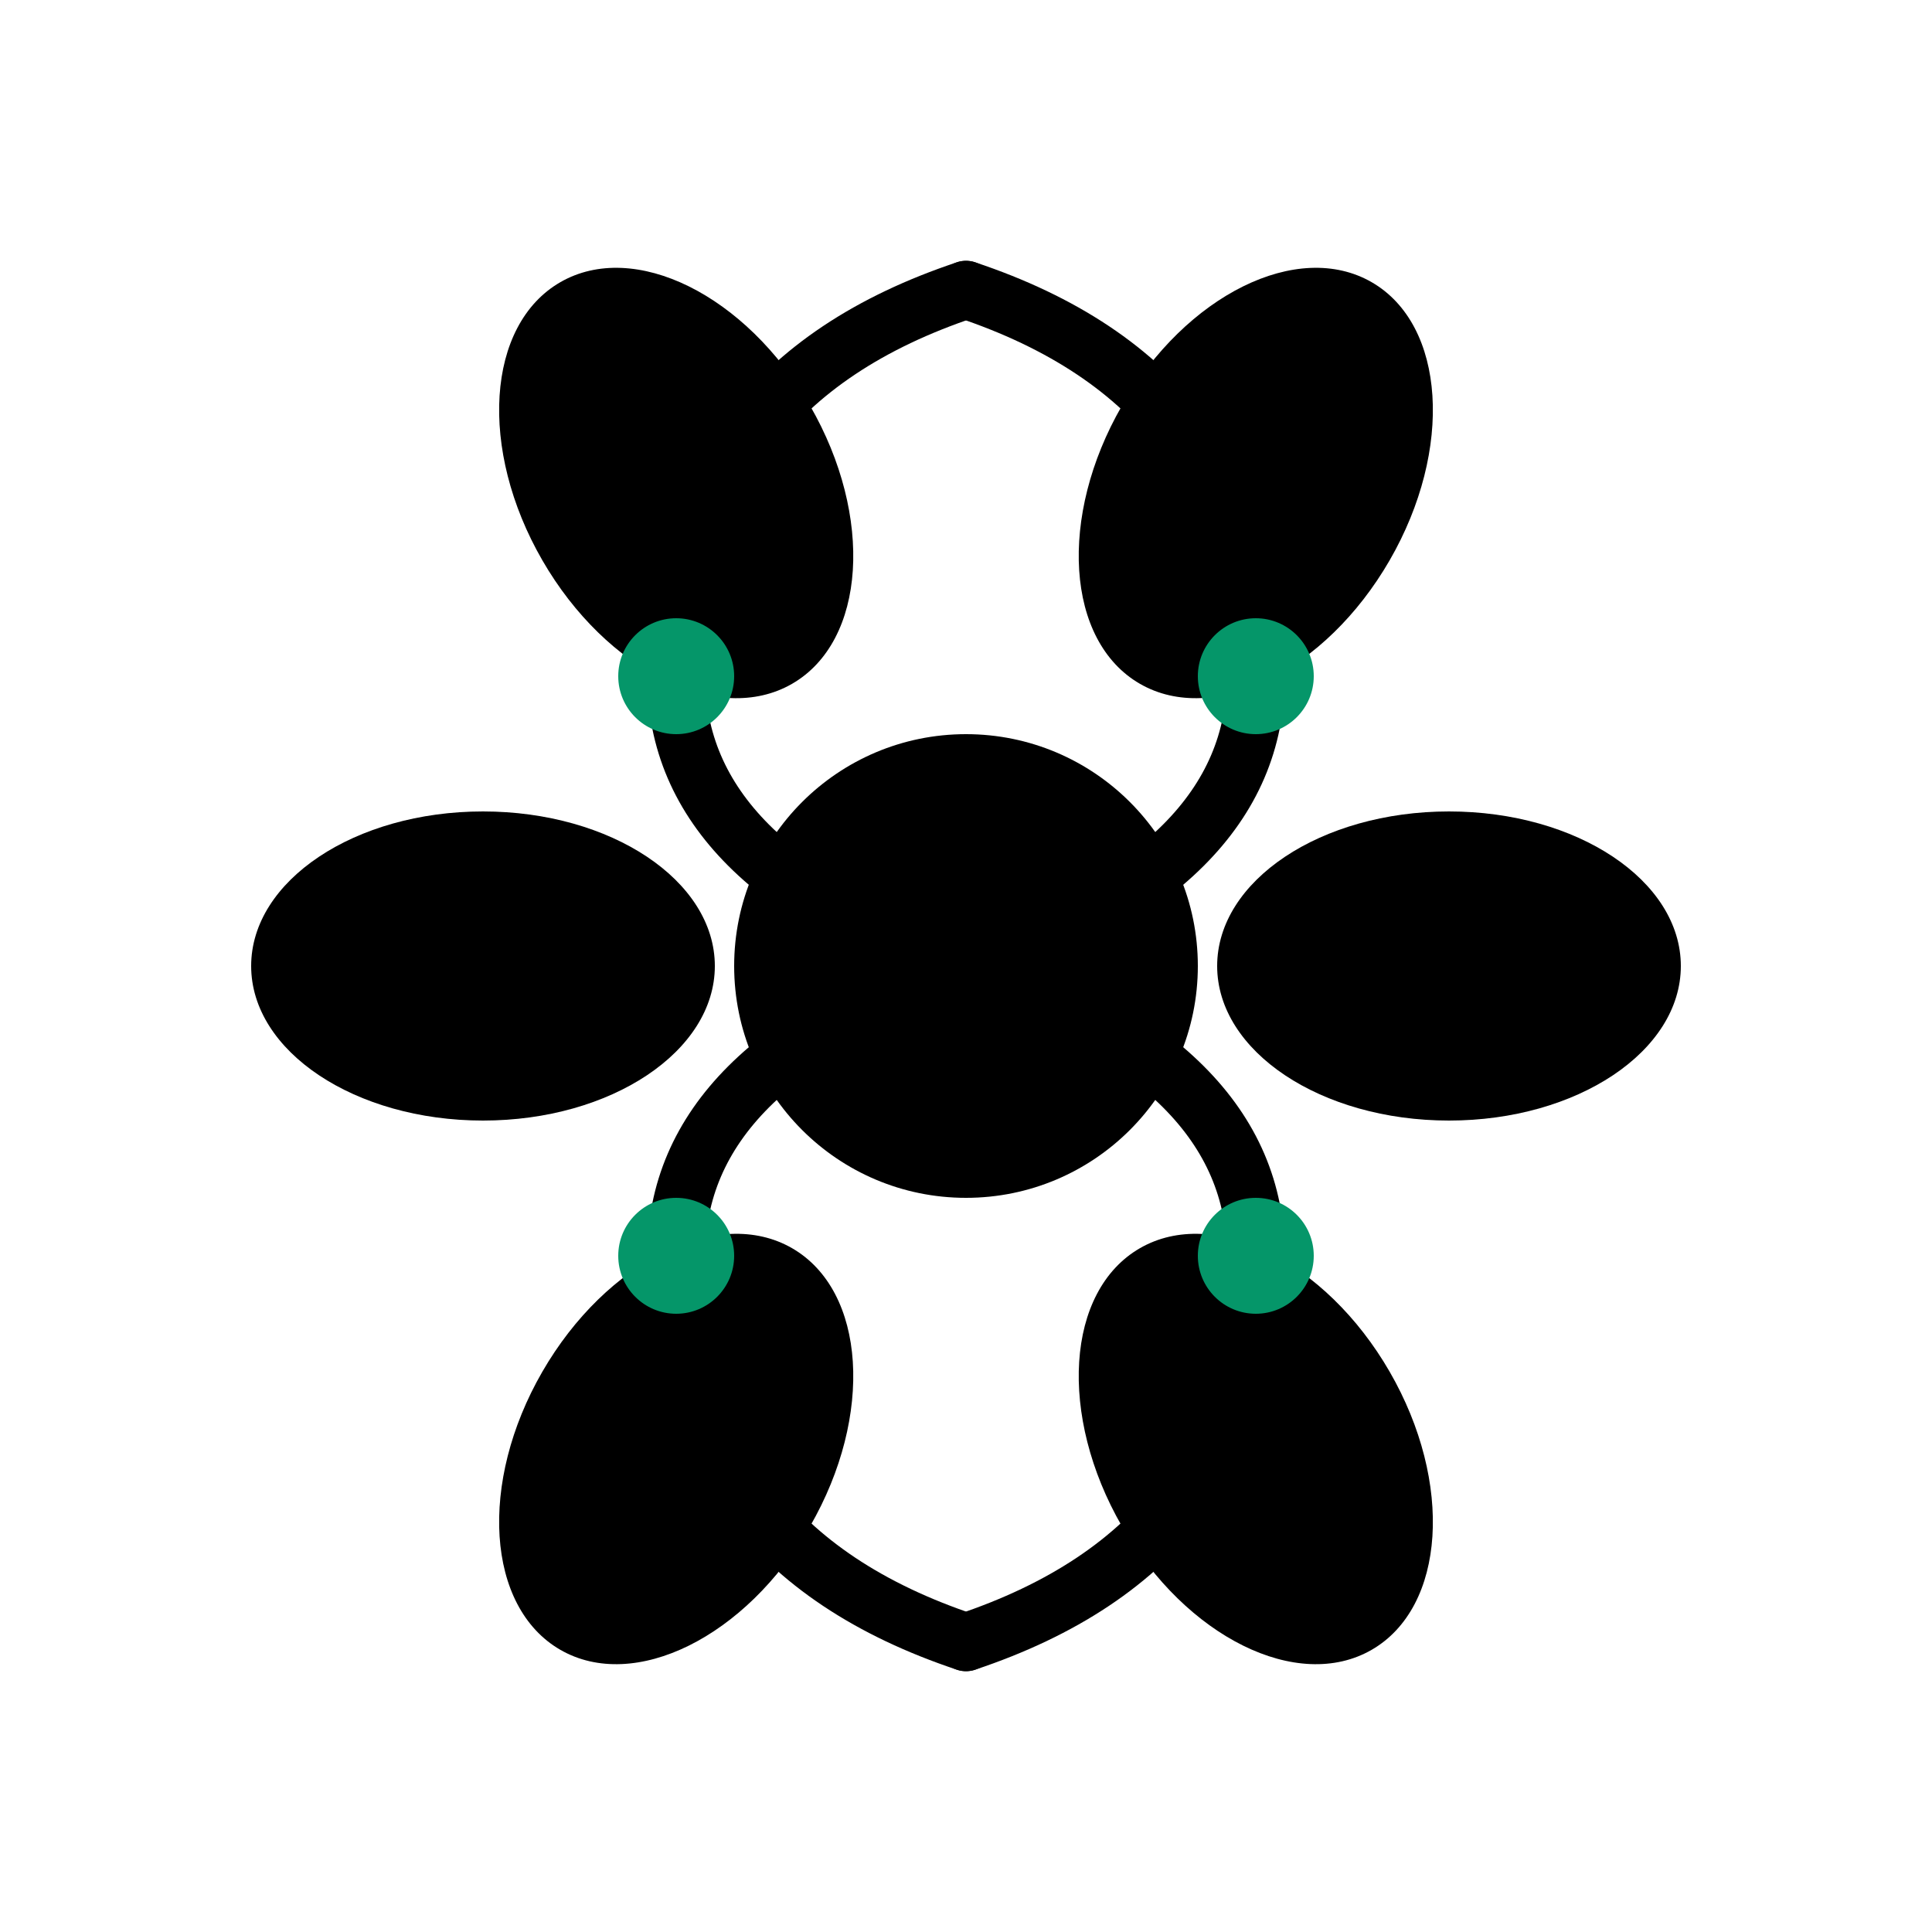
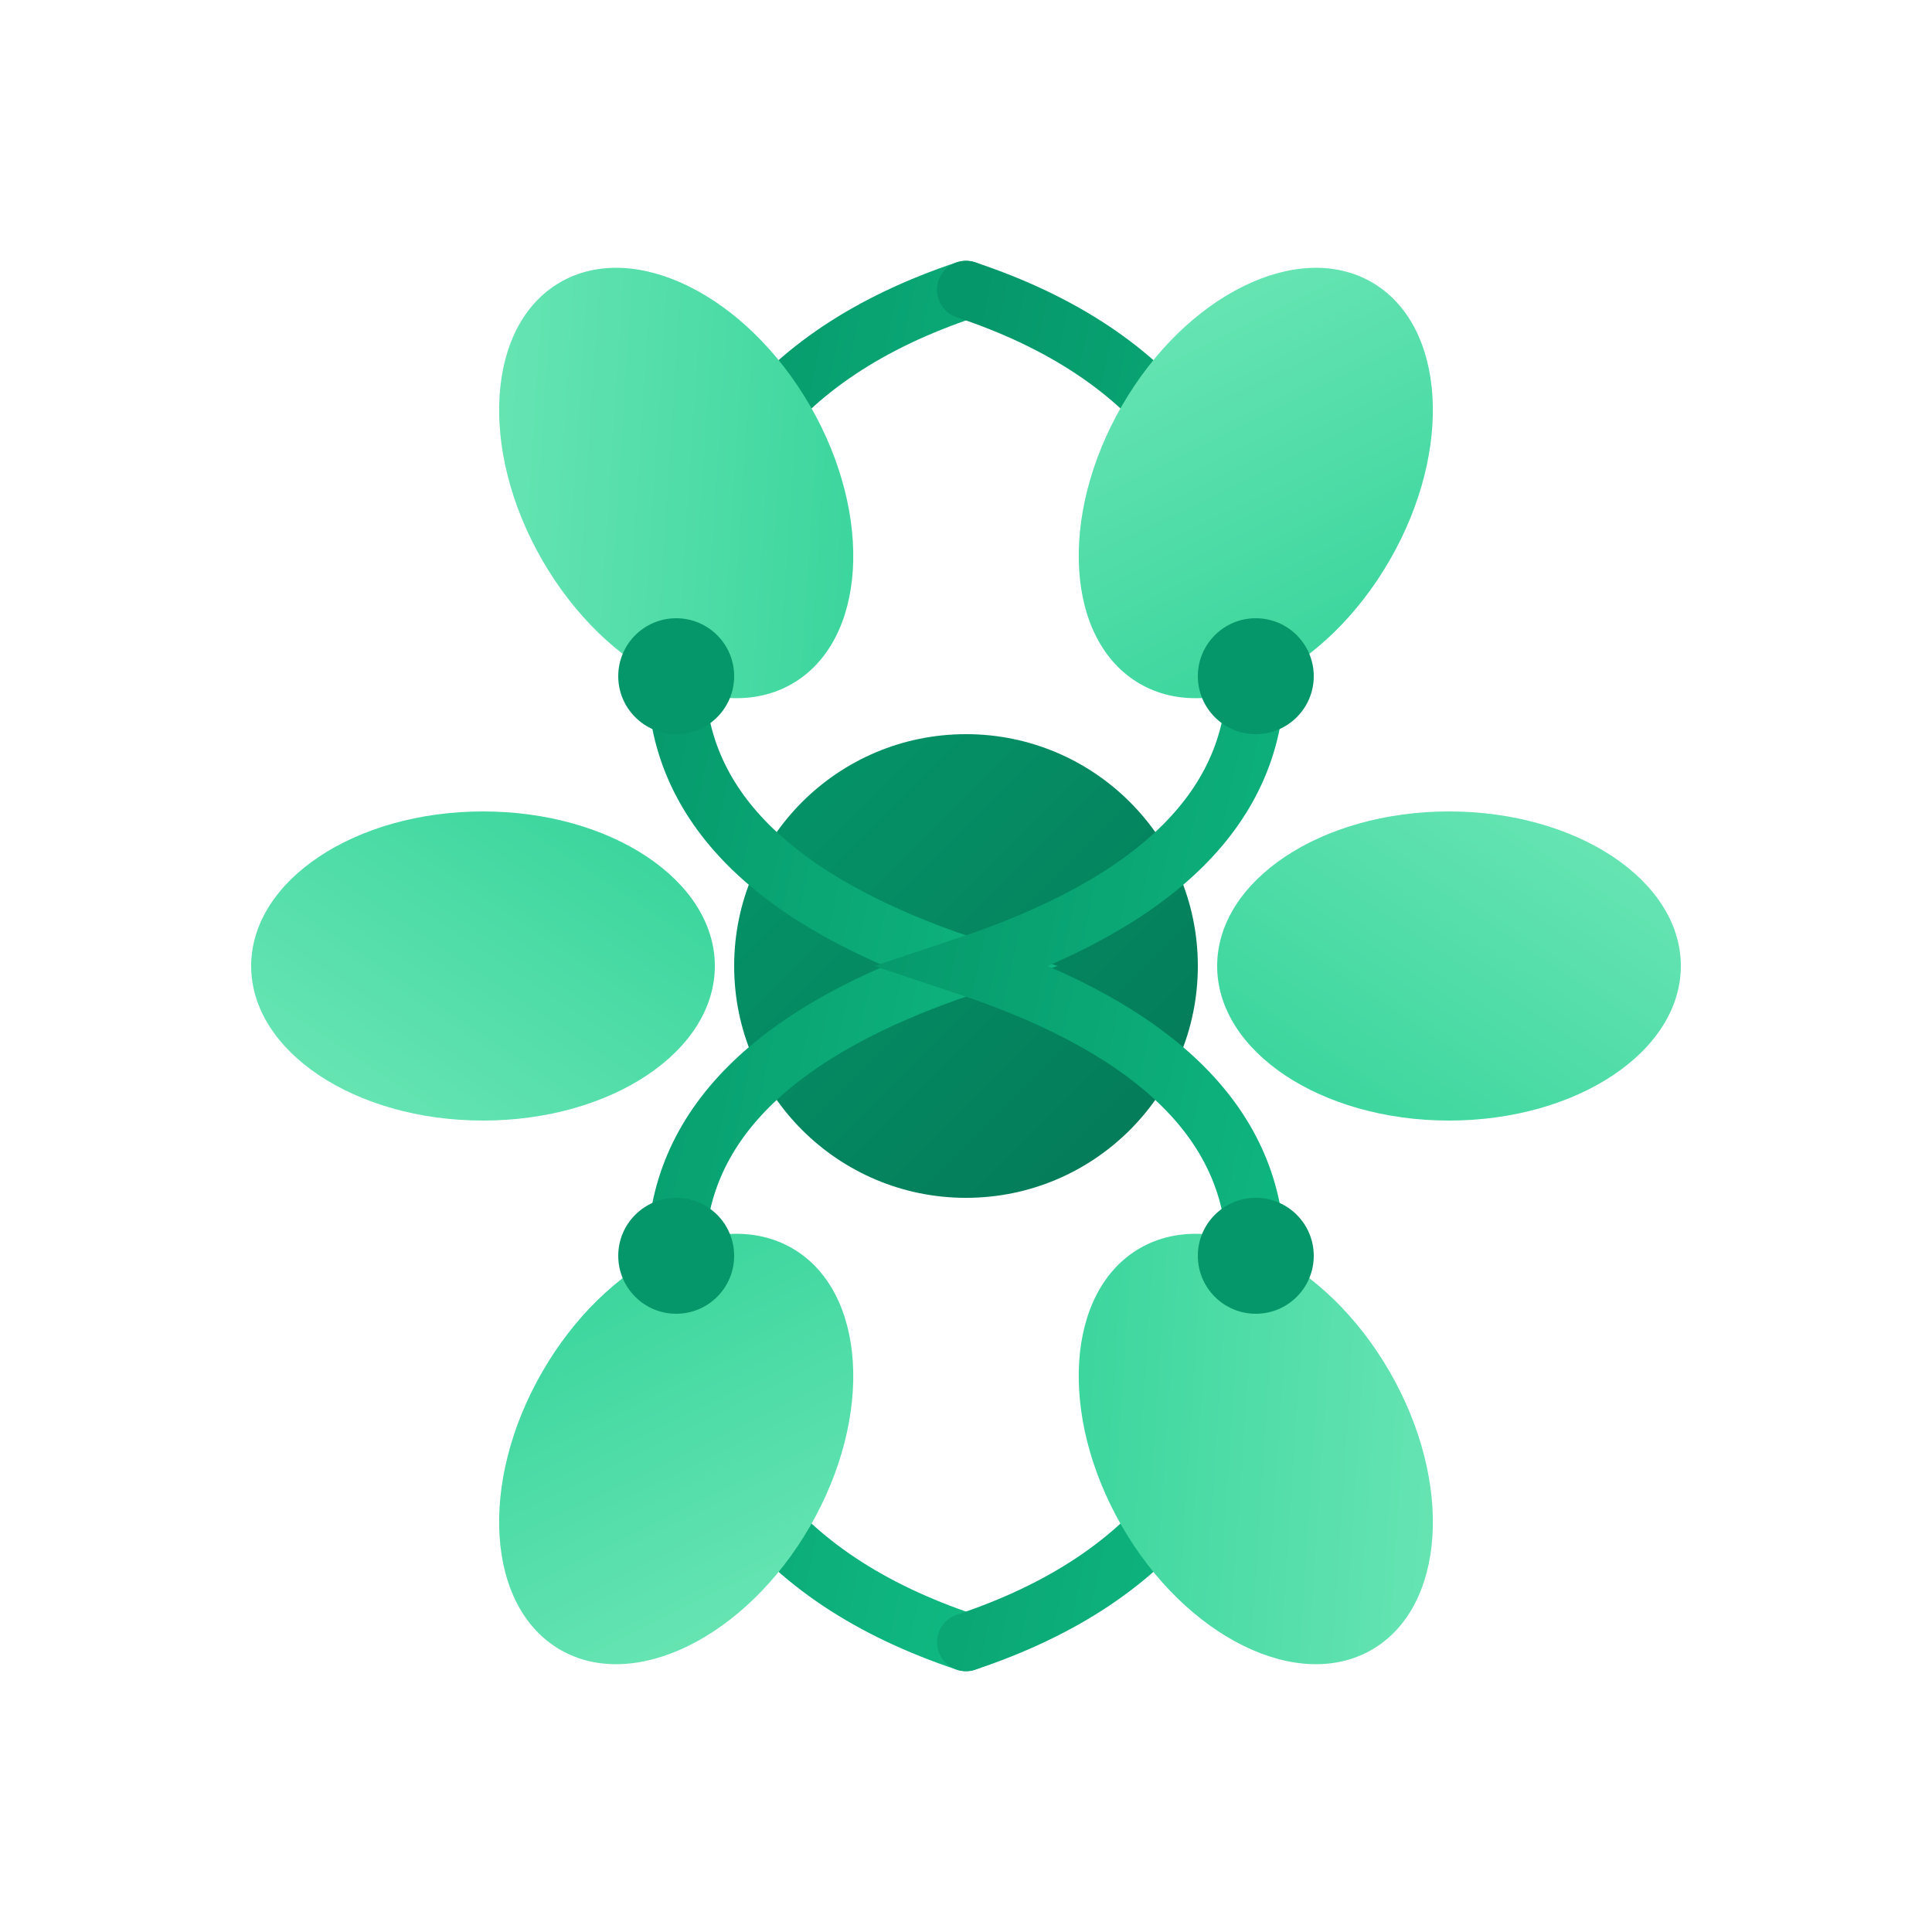
- <svg xmlns="http://www.w3.org/2000/svg" viewBox="0 0 100 100">
-   <defs>
-     <linearGradient id="gradient1-icon" x1="0%" y1="0%" x2="100%" y2="100%">
-       <stop offset="0%" stopColor="#059669" />
-       <stop offset="100%" stopColor="#047857" />
+ <svg xmlns="http://www.w3.org/2000/svg" viewBox="0 0 100 100" class="w-32 h-32" fill="none" data-fg-s9s0="1.72:1.6010:/src/app/components/GardeniasLogo.tsx:9:7:204:2604:e:svg:xtetxtetetxtetetetetetetxtetetetete">
+   <circle cx="50" cy="50" r="12" fill="url(#gradient1-icon)" data-fg-s9s2="1.72:1.6010:/src/app/components/GardeniasLogo.tsx:16:9:414:61:e:circle" />
+   <path d="M 50 15 Q 35 20 35 35 Q 35 45 50 50 Q 35 55 35 65 Q 35 80 50 85" stroke="url(#gradient2-icon)" stroke-width="3" fill="none" stroke-linecap="round" data-fg-s9s4="1.72:1.6010:/src/app/components/GardeniasLogo.tsx:19:9:566:207:e:path" />
+   <path d="M 50 15 Q 65 20 65 35 Q 65 45 50 50 Q 65 55 65 65 Q 65 80 50 85" stroke="url(#gradient2-icon)" stroke-width="3" fill="none" stroke-linecap="round" data-fg-s9s5="1.72:1.6010:/src/app/components/GardeniasLogo.tsx:25:9:782:207:e:path" />
+   <ellipse cx="35" cy="25" rx="8" ry="12" fill="url(#gradient3-icon)" opacity="1" transform="rotate(-30 35 25)" data-fg-s9s7="1.72:1.6010:/src/app/components/GardeniasLogo.tsx:33:9:1062:112:e:ellipse" />
+   <ellipse cx="65" cy="25" rx="8" ry="12" fill="url(#gradient3-icon)" opacity="1" transform="rotate(30 65 25)" data-fg-s9s8="1.72:1.6010:/src/app/components/GardeniasLogo.tsx:34:9:1183:111:e:ellipse" />
+   <ellipse cx="25" cy="50" rx="8" ry="12" fill="url(#gradient3-icon)" opacity="1" transform="rotate(-90 25 50)" data-fg-s9s9="1.72:1.6010:/src/app/components/GardeniasLogo.tsx:35:9:1303:112:e:ellipse" />
+   <ellipse cx="75" cy="50" rx="8" ry="12" fill="url(#gradient3-icon)" opacity="1" transform="rotate(90 75 50)" data-fg-s9s10="1.72:1.6010:/src/app/components/GardeniasLogo.tsx:36:9:1424:111:e:ellipse" />
+   <ellipse cx="35" cy="75" rx="8" ry="12" fill="url(#gradient3-icon)" opacity="1" transform="rotate(-150 35 75)" data-fg-s9s11="1.72:1.6010:/src/app/components/GardeniasLogo.tsx:37:9:1544:113:e:ellipse" />
+   <ellipse cx="65" cy="75" rx="8" ry="12" fill="url(#gradient3-icon)" opacity="1" transform="rotate(150 65 75)" data-fg-s9s12="1.72:1.6010:/src/app/components/GardeniasLogo.tsx:38:9:1666:112:e:ellipse" />
+   <circle cx="35" cy="35" r="3" fill="#059669" opacity="1" data-fg-s9s14="1.72:1.6010:/src/app/components/GardeniasLogo.tsx:41:9:1835:59:e:circle" />
+   <circle cx="65" cy="35" r="3" fill="#059669" opacity="1" data-fg-s9s15="1.72:1.6010:/src/app/components/GardeniasLogo.tsx:42:9:1903:59:e:circle" />
+   <circle cx="35" cy="65" r="3" fill="#059669" opacity="1" data-fg-s9s16="1.72:1.6010:/src/app/components/GardeniasLogo.tsx:43:9:1971:59:e:circle" />
+   <circle cx="65" cy="65" r="3" fill="#059669" opacity="1" data-fg-s9s17="1.72:1.6010:/src/app/components/GardeniasLogo.tsx:44:9:2039:59:e:circle" />
+   <defs data-fg-s9s18="1.72:1.6010:/src/app/components/GardeniasLogo.tsx:46:9:2116:679:e:defs:etete">
+     <linearGradient id="gradient1-icon" x1="0%" y1="0%" x2="100%" y2="100%" data-fg-s9s19="1.72:1.6010:/src/app/components/GardeniasLogo.tsx:47:11:2133:208:e:linearGradient:ete">
+       <stop offset="0%" stop-color="#059669" data-fg-s9s20="1.72:1.6010:/src/app/components/GardeniasLogo.tsx:48:13:2218:40:e:stop" />
+       <stop offset="100%" stop-color="#047857" data-fg-s9s21="1.72:1.6010:/src/app/components/GardeniasLogo.tsx:49:13:2271:42:e:stop" />
    </linearGradient>
-     <linearGradient id="gradient2-icon" x1="0%" y1="0%" x2="100%" y2="100%">
-       <stop offset="0%" stopColor="#059669" />
-       <stop offset="100%" stopColor="#10b981" />
+     <linearGradient id="gradient2-icon" x1="0%" y1="0%" x2="100%" y2="100%" data-fg-s9s22="1.72:1.6010:/src/app/components/GardeniasLogo.tsx:51:11:2352:208:e:linearGradient:ete">
+       <stop offset="0%" stop-color="#059669" data-fg-s9s23="1.72:1.6010:/src/app/components/GardeniasLogo.tsx:52:13:2437:40:e:stop" />
+       <stop offset="100%" stop-color="#10b981" data-fg-s9s24="1.72:1.6010:/src/app/components/GardeniasLogo.tsx:53:13:2490:42:e:stop" />
    </linearGradient>
-     <linearGradient id="gradient3-icon" x1="0%" y1="0%" x2="100%" y2="100%">
-       <stop offset="0%" stopColor="#6ee7b7" />
-       <stop offset="100%" stopColor="#34d399" />
+     <linearGradient id="gradient3-icon" x1="0%" y1="0%" x2="100%" y2="100%" data-fg-s9s25="1.72:1.6010:/src/app/components/GardeniasLogo.tsx:55:11:2571:208:e:linearGradient:ete">
+       <stop offset="0%" stop-color="#6ee7b7" data-fg-s9s26="1.72:1.6010:/src/app/components/GardeniasLogo.tsx:56:13:2656:40:e:stop" />
+       <stop offset="100%" stop-color="#34d399" data-fg-s9s27="1.72:1.6010:/src/app/components/GardeniasLogo.tsx:57:13:2709:42:e:stop" />
    </linearGradient>
  </defs>
-   <circle cx="50" cy="50" r="12" fill="url(#gradient1-icon)" />
-   <path d="M 50 15 Q 35 20 35 35 Q 35 45 50 50 Q 35 55 35 65 Q 35 80 50 85" stroke="url(#gradient2-icon)" stroke-width="3" fill="none" stroke-linecap="round" />
-   <path d="M 50 15 Q 65 20 65 35 Q 65 45 50 50 Q 65 55 65 65 Q 65 80 50 85" stroke="url(#gradient2-icon)" stroke-width="3" fill="none" stroke-linecap="round" />
-   <ellipse cx="35" cy="25" rx="8" ry="12" fill="url(#gradient3-icon)" transform="rotate(-30 35 25)" />
-   <ellipse cx="65" cy="25" rx="8" ry="12" fill="url(#gradient3-icon)" transform="rotate(30 65 25)" />
-   <ellipse cx="25" cy="50" rx="8" ry="12" fill="url(#gradient3-icon)" transform="rotate(-90 25 50)" />
-   <ellipse cx="75" cy="50" rx="8" ry="12" fill="url(#gradient3-icon)" transform="rotate(90 75 50)" />
-   <ellipse cx="35" cy="75" rx="8" ry="12" fill="url(#gradient3-icon)" transform="rotate(-150 35 75)" />
-   <ellipse cx="65" cy="75" rx="8" ry="12" fill="url(#gradient3-icon)" transform="rotate(150 65 75)" />
-   <circle cx="35" cy="35" r="3" fill="#059669" />
-   <circle cx="65" cy="35" r="3" fill="#059669" />
-   <circle cx="35" cy="65" r="3" fill="#059669" />
-   <circle cx="65" cy="65" r="3" fill="#059669" />
</svg>
